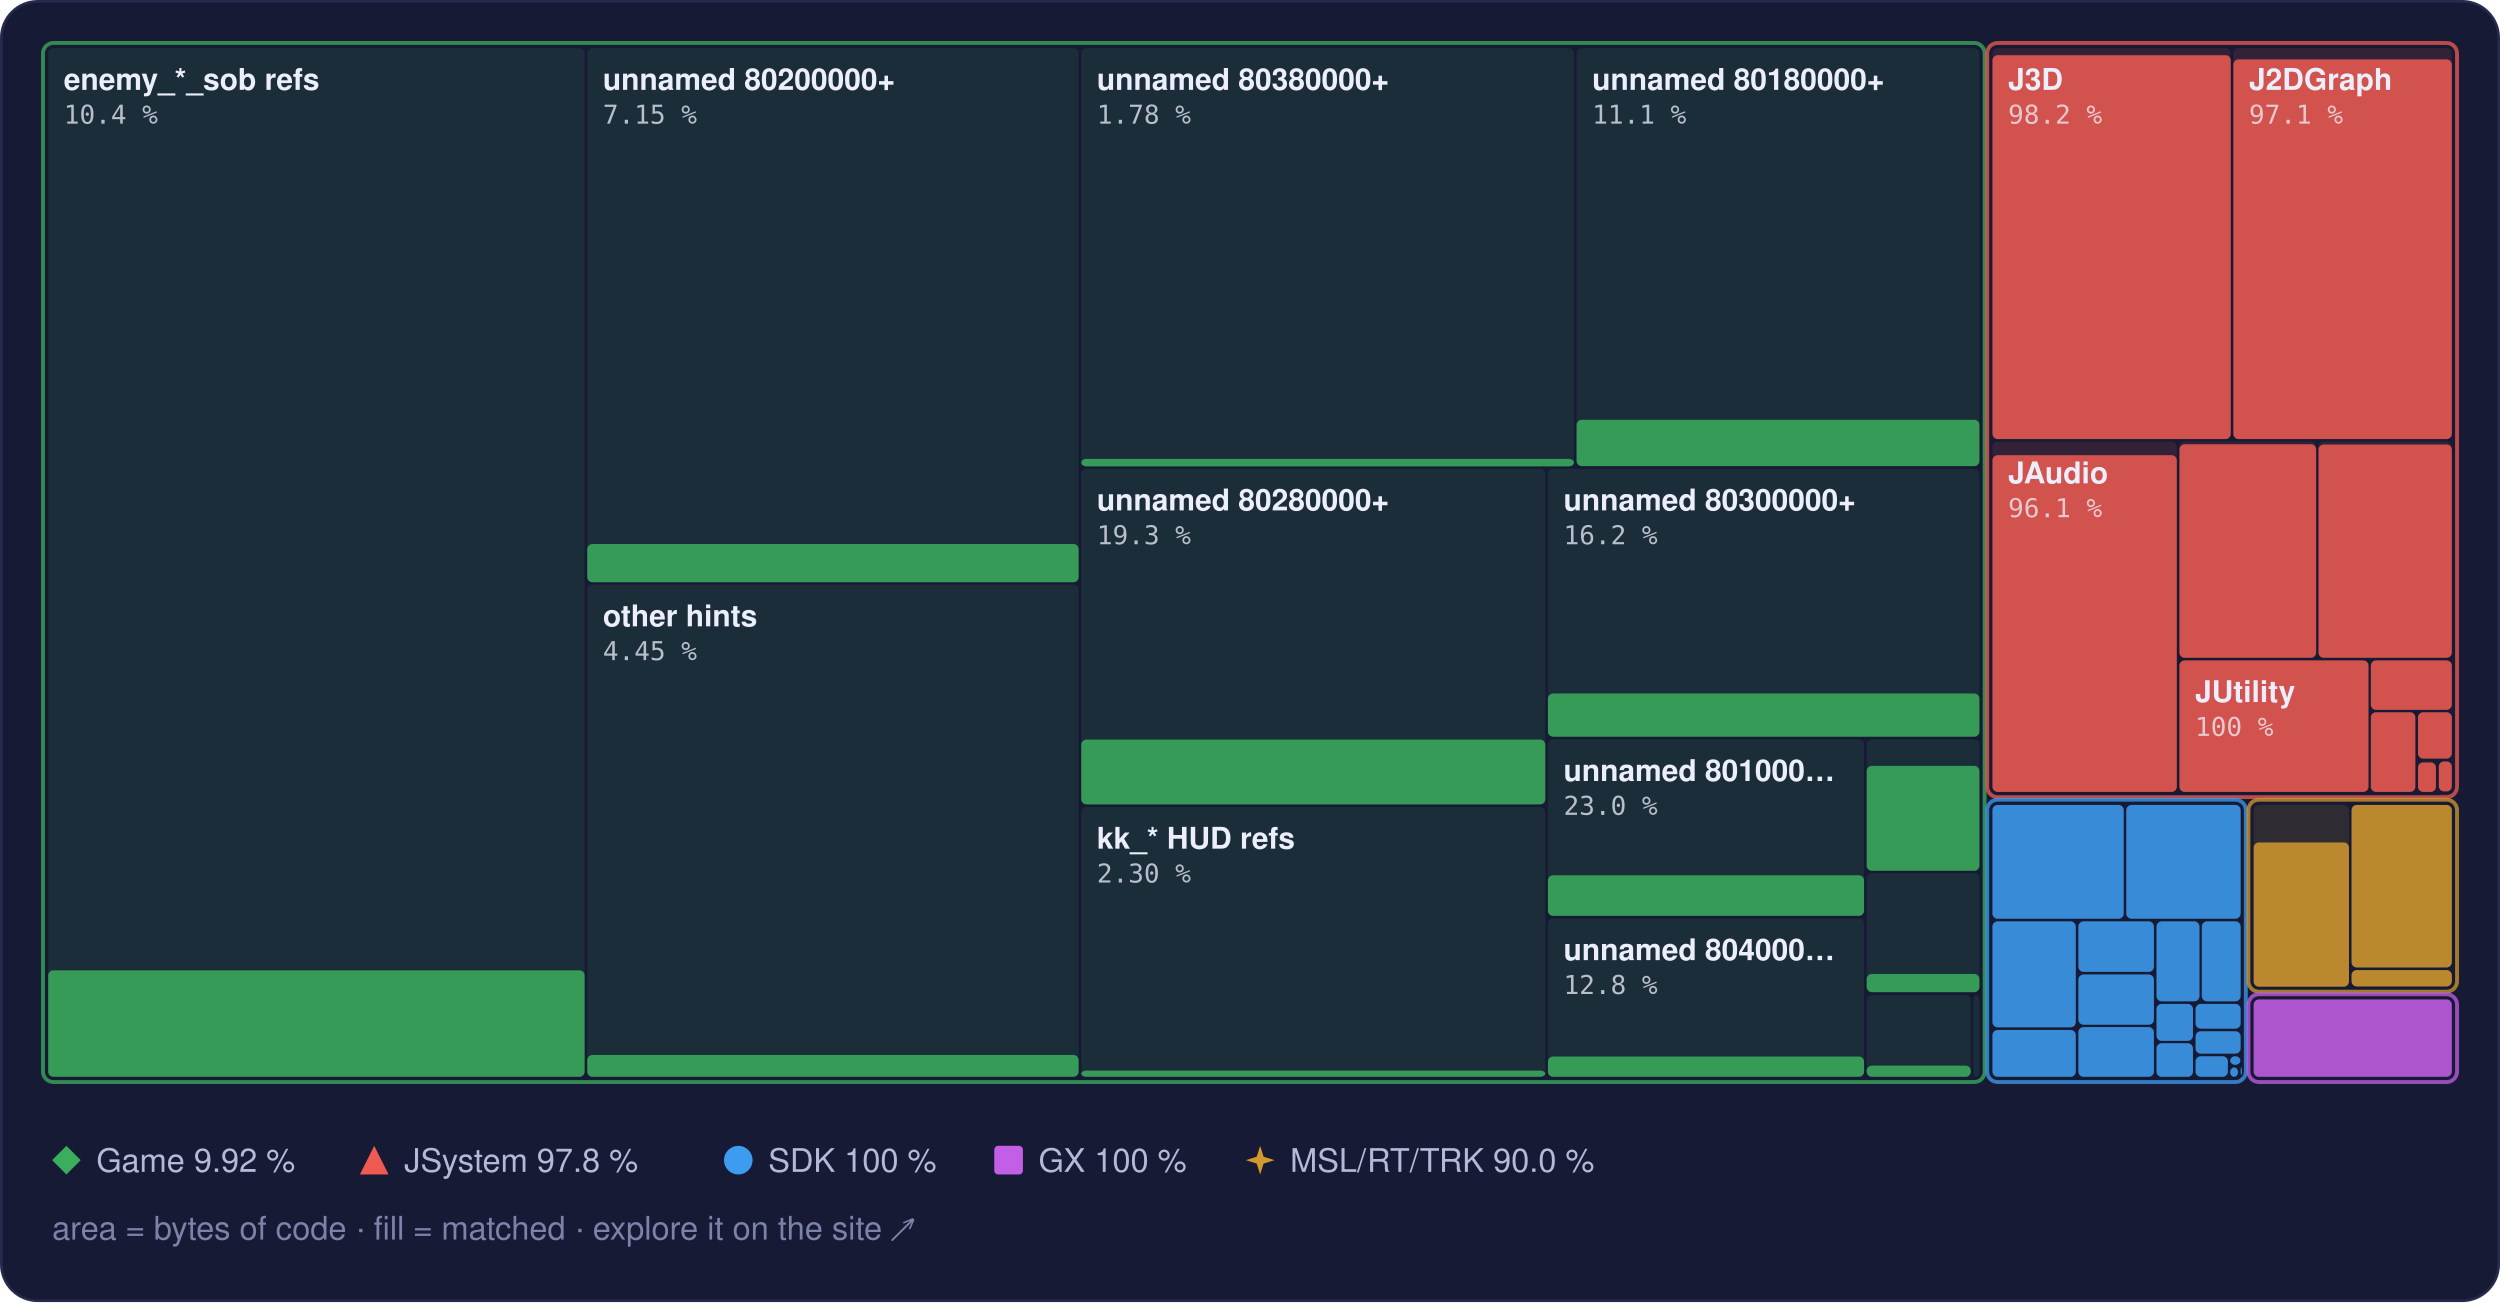
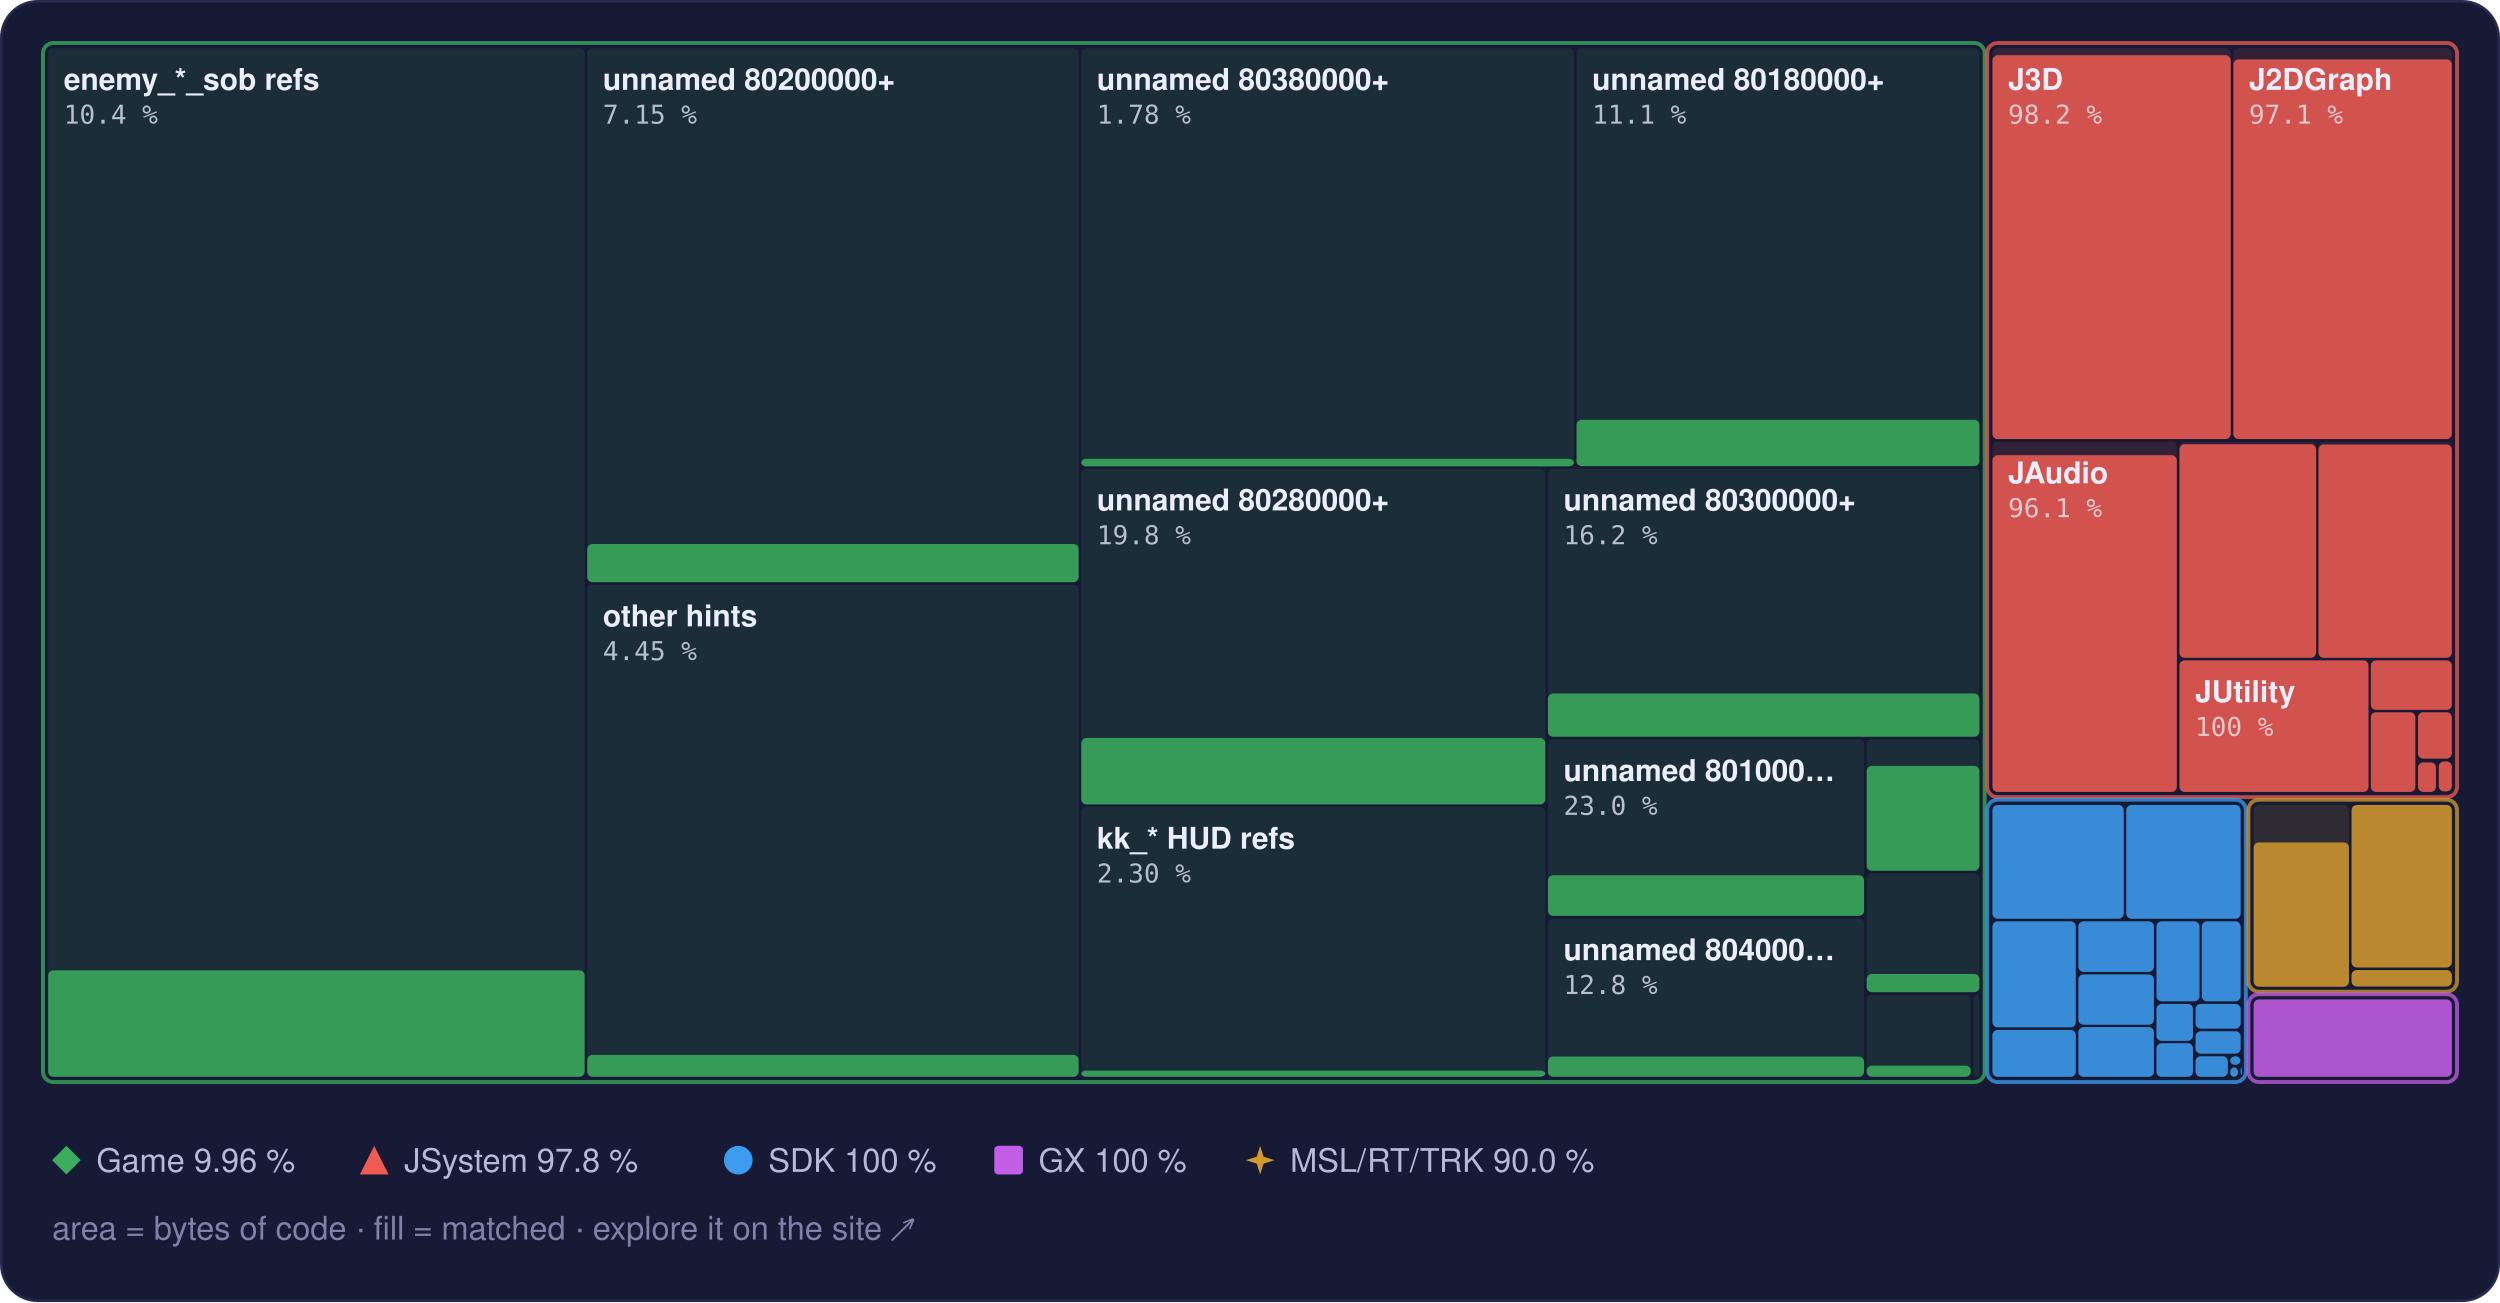
<svg xmlns="http://www.w3.org/2000/svg" width="960" height="500" viewBox="0 0 960 500" role="img" aria-label="Treemap of main.dol by library, area by bytes of code, filled to the matched share">
  <style>text { font-family: -apple-system, BlinkMacSystemFont, 'Segoe UI', Helvetica, Arial, sans-serif; } .mono { font-family: ui-monospace, SFMono-Regular, 'SF Mono', Menlo, Consolas, monospace; } .rise { transform-box: fill-box; transform-origin: 50% 100%; animation: rise 1.6s cubic-bezier(.2,.8,.2,1) .2s both; } @keyframes rise { from { transform: scaleY(0); } } @media (prefers-reduced-motion: reduce) { * { animation: none !important; } }</style>
  <rect x="0.5" y="0.5" width="959" height="499" rx="14" fill="#161a34" stroke="#262b4e" />
  <rect x="18.5" y="18.5" width="206.0" height="395.0" rx="2" fill="#3aae5c" fill-opacity="0.13" />
  <rect class="rise" x="18.5" y="372.6" width="206.0" height="40.9" rx="2" fill="#3aae5c" fill-opacity="0.85" />
  <rect x="225.5" y="18.5" width="188.7" height="205.0" rx="2" fill="#3aae5c" fill-opacity="0.13" />
  <rect class="rise" x="225.5" y="208.9" width="188.7" height="14.7" rx="2" fill="#3aae5c" fill-opacity="0.85" />
  <rect x="225.5" y="224.5" width="188.7" height="189.0" rx="2" fill="#3aae5c" fill-opacity="0.13" />
  <rect class="rise" x="225.5" y="405.1" width="188.7" height="8.4" rx="2" fill="#3aae5c" fill-opacity="0.85" />
  <rect x="415.2" y="18.5" width="189.2" height="160.5" rx="2" fill="#3aae5c" fill-opacity="0.13" />
  <rect class="rise" x="415.2" y="176.2" width="189.2" height="2.9" rx="2" fill="#3aae5c" fill-opacity="0.85" />
  <rect x="605.4" y="18.5" width="154.7" height="160.5" rx="2" fill="#3aae5c" fill-opacity="0.13" />
  <rect class="rise" x="605.4" y="161.2" width="154.7" height="17.8" rx="2" fill="#3aae5c" fill-opacity="0.85" />
  <rect x="415.2" y="180.0" width="178.2" height="128.9" rx="2" fill="#3aae5c" fill-opacity="0.13" />
-   <rect class="rise" x="415.2" y="284.0" width="178.2" height="24.9" rx="2" fill="#3aae5c" fill-opacity="0.85" />
+   <rect class="rise" x="415.2" y="283.4" width="178.2" height="25.5" rx="2" fill="#3aae5c" fill-opacity="0.85" />
  <rect x="415.2" y="309.9" width="178.2" height="103.6" rx="2" fill="#3aae5c" fill-opacity="0.13" />
  <rect class="rise" x="415.2" y="411.1" width="178.2" height="2.4" rx="2" fill="#3aae5c" fill-opacity="0.85" />
  <rect x="594.4" y="180.0" width="165.7" height="102.9" rx="2" fill="#3aae5c" fill-opacity="0.13" />
  <rect class="rise" x="594.4" y="266.3" width="165.7" height="16.6" rx="2" fill="#3aae5c" fill-opacity="0.85" />
  <rect x="594.4" y="283.9" width="121.4" height="67.8" rx="2" fill="#3aae5c" fill-opacity="0.13" />
  <rect class="rise" x="594.4" y="336.1" width="121.4" height="15.6" rx="2" fill="#3aae5c" fill-opacity="0.85" />
  <rect x="594.4" y="352.7" width="121.4" height="60.8" rx="2" fill="#3aae5c" fill-opacity="0.13" />
  <rect class="rise" x="594.4" y="405.7" width="121.4" height="7.8" rx="2" fill="#3aae5c" fill-opacity="0.85" />
  <rect x="716.8" y="283.9" width="43.3" height="50.4" rx="2" fill="#3aae5c" fill-opacity="0.13" />
  <rect class="rise" x="716.8" y="294.1" width="43.3" height="40.3" rx="2" fill="#3aae5c" fill-opacity="0.85" />
  <rect x="716.8" y="335.3" width="43.3" height="45.6" rx="2" fill="#3aae5c" fill-opacity="0.13" />
  <rect class="rise" x="716.8" y="374.0" width="43.3" height="7.0" rx="2" fill="#3aae5c" fill-opacity="0.85" />
  <rect x="716.8" y="382.0" width="40.0" height="31.5" rx="2" fill="#3aae5c" fill-opacity="0.13" />
  <rect class="rise" x="716.8" y="409.2" width="40.0" height="4.3" rx="2" fill="#3aae5c" fill-opacity="0.85" />
  <rect x="757.8" y="382.0" width="2.3" height="31.5" rx="2" fill="#3aae5c" fill-opacity="0.13" />
  <rect x="16.5" y="16.5" width="745.6" height="399.0" rx="4" fill="none" stroke="#3aae5c" stroke-opacity="0.75" stroke-width="1.5" />
  <rect x="765.1" y="18.5" width="91.5" height="150.1" rx="2" fill="#ef5b52" fill-opacity="0.13" />
  <rect class="rise" x="765.1" y="21.2" width="91.5" height="147.4" rx="2" fill="#ef5b52" fill-opacity="0.85" />
  <rect x="857.6" y="18.5" width="83.9" height="150.1" rx="2" fill="#ef5b52" fill-opacity="0.13" />
  <rect class="rise" x="857.6" y="22.8" width="83.9" height="145.8" rx="2" fill="#ef5b52" fill-opacity="0.85" />
  <rect x="765.1" y="169.6" width="70.8" height="134.5" rx="2" fill="#ef5b52" fill-opacity="0.13" />
  <rect class="rise" x="765.1" y="174.8" width="70.8" height="129.3" rx="2" fill="#ef5b52" fill-opacity="0.85" />
  <rect x="836.9" y="169.6" width="52.5" height="83.0" rx="2" fill="#ef5b52" fill-opacity="0.13" />
  <rect class="rise" x="836.9" y="170.6" width="52.5" height="82.0" rx="2" fill="#ef5b52" fill-opacity="0.85" />
  <rect x="890.3" y="169.6" width="51.2" height="83.0" rx="2" fill="#ef5b52" fill-opacity="0.13" />
  <rect class="rise" x="890.3" y="170.7" width="51.2" height="81.9" rx="2" fill="#ef5b52" fill-opacity="0.85" />
  <rect x="836.9" y="253.6" width="72.6" height="50.5" rx="2" fill="#ef5b52" fill-opacity="0.13" />
  <rect class="rise" x="836.9" y="253.6" width="72.6" height="50.5" rx="2" fill="#ef5b52" fill-opacity="0.85" />
  <rect x="910.4" y="253.6" width="31.1" height="19.0" rx="2" fill="#ef5b52" fill-opacity="0.13" />
  <rect class="rise" x="910.4" y="253.6" width="31.1" height="19.0" rx="2" fill="#ef5b52" fill-opacity="0.85" />
  <rect x="910.4" y="273.5" width="17.1" height="30.6" rx="2" fill="#ef5b52" fill-opacity="0.13" />
  <rect class="rise" x="910.4" y="273.5" width="17.1" height="30.6" rx="2" fill="#ef5b52" fill-opacity="0.85" />
  <rect x="928.5" y="273.5" width="13.0" height="17.8" rx="2" fill="#ef5b52" fill-opacity="0.13" />
  <rect class="rise" x="928.5" y="273.5" width="13.0" height="17.8" rx="2" fill="#ef5b52" fill-opacity="0.85" />
  <rect x="928.5" y="292.4" width="6.9" height="11.7" rx="2" fill="#ef5b52" fill-opacity="0.13" />
  <rect class="rise" x="928.5" y="292.8" width="6.9" height="11.3" rx="2" fill="#ef5b52" fill-opacity="0.85" />
  <rect x="936.5" y="292.4" width="5.0" height="11.5" rx="2" fill="#ef5b52" fill-opacity="0.13" />
  <rect class="rise" x="936.5" y="292.4" width="5.0" height="11.5" rx="2" fill="#ef5b52" fill-opacity="0.85" />
  <rect x="936.5" y="304.9" width="5.0" height="0.5" rx="2" fill="#ef5b52" fill-opacity="0.13" />
  <rect x="763.1" y="16.5" width="180.4" height="289.6" rx="4" fill="none" stroke="#ef5b52" stroke-opacity="0.75" stroke-width="1.5" />
  <rect x="765.1" y="309.1" width="50.4" height="43.7" rx="2" fill="#3d9cf0" fill-opacity="0.13" />
  <rect class="rise" x="765.1" y="309.1" width="50.4" height="43.7" rx="2" fill="#3d9cf0" fill-opacity="0.85" />
  <rect x="816.5" y="309.1" width="43.9" height="43.7" rx="2" fill="#3d9cf0" fill-opacity="0.13" />
  <rect class="rise" x="816.5" y="309.1" width="43.9" height="43.7" rx="2" fill="#3d9cf0" fill-opacity="0.85" />
  <rect x="765.1" y="353.8" width="32.0" height="40.7" rx="2" fill="#3d9cf0" fill-opacity="0.13" />
  <rect class="rise" x="765.1" y="353.8" width="32.0" height="40.7" rx="2" fill="#3d9cf0" fill-opacity="0.85" />
  <rect x="765.1" y="395.5" width="32.0" height="18.0" rx="2" fill="#3d9cf0" fill-opacity="0.13" />
  <rect class="rise" x="765.1" y="395.5" width="32.0" height="18.0" rx="2" fill="#3d9cf0" fill-opacity="0.85" />
  <rect x="798.1" y="353.8" width="29.0" height="19.4" rx="2" fill="#3d9cf0" fill-opacity="0.13" />
  <rect class="rise" x="798.1" y="353.8" width="29.0" height="19.4" rx="2" fill="#3d9cf0" fill-opacity="0.85" />
  <rect x="798.1" y="374.2" width="29.0" height="19.3" rx="2" fill="#3d9cf0" fill-opacity="0.13" />
  <rect class="rise" x="798.1" y="374.2" width="29.0" height="19.3" rx="2" fill="#3d9cf0" fill-opacity="0.85" />
  <rect x="798.1" y="394.4" width="29.0" height="19.1" rx="2" fill="#3d9cf0" fill-opacity="0.13" />
  <rect class="rise" x="798.1" y="394.4" width="29.0" height="19.1" rx="2" fill="#3d9cf0" fill-opacity="0.85" />
  <rect x="828.1" y="353.8" width="16.5" height="30.7" rx="2" fill="#3d9cf0" fill-opacity="0.13" />
  <rect class="rise" x="828.1" y="353.8" width="16.5" height="30.7" rx="2" fill="#3d9cf0" fill-opacity="0.85" />
  <rect x="845.5" y="353.8" width="14.9" height="30.7" rx="2" fill="#3d9cf0" fill-opacity="0.13" />
  <rect class="rise" x="845.5" y="353.8" width="14.9" height="30.7" rx="2" fill="#3d9cf0" fill-opacity="0.85" />
  <rect x="828.1" y="385.5" width="14.0" height="14.2" rx="2" fill="#3d9cf0" fill-opacity="0.13" />
  <rect class="rise" x="828.1" y="385.5" width="14.0" height="14.2" rx="2" fill="#3d9cf0" fill-opacity="0.85" />
  <rect x="828.1" y="400.6" width="14.0" height="12.9" rx="2" fill="#3d9cf0" fill-opacity="0.13" />
  <rect class="rise" x="828.1" y="400.6" width="14.0" height="12.9" rx="2" fill="#3d9cf0" fill-opacity="0.85" />
  <rect x="843.1" y="385.5" width="17.3" height="9.5" rx="2" fill="#3d9cf0" fill-opacity="0.13" />
  <rect class="rise" x="843.1" y="385.5" width="17.3" height="9.5" rx="2" fill="#3d9cf0" fill-opacity="0.85" />
  <rect x="843.1" y="396.0" width="17.3" height="8.6" rx="2" fill="#3d9cf0" fill-opacity="0.13" />
  <rect class="rise" x="843.1" y="396.0" width="17.3" height="8.6" rx="2" fill="#3d9cf0" fill-opacity="0.85" />
  <rect x="843.1" y="405.6" width="12.4" height="7.9" rx="2" fill="#3d9cf0" fill-opacity="0.13" />
  <rect class="rise" x="843.1" y="405.6" width="12.4" height="7.9" rx="2" fill="#3d9cf0" fill-opacity="0.85" />
  <rect x="856.4" y="405.6" width="3.9" height="3.3" rx="2" fill="#3d9cf0" fill-opacity="0.13" />
  <rect class="rise" x="856.4" y="405.6" width="3.9" height="3.3" rx="2" fill="#3d9cf0" fill-opacity="0.85" />
  <rect x="856.4" y="409.9" width="3.0" height="3.6" rx="2" fill="#3d9cf0" fill-opacity="0.13" />
  <rect class="rise" x="856.4" y="409.9" width="3.0" height="3.6" rx="2" fill="#3d9cf0" fill-opacity="0.85" />
  <rect x="860.4" y="409.9" width="0.5" height="2.9" rx="2" fill="#3d9cf0" fill-opacity="0.13" />
  <rect class="rise" x="860.4" y="409.9" width="0.5" height="2.9" rx="2" fill="#3d9cf0" fill-opacity="0.85" />
  <rect x="860.4" y="413.8" width="0.5" height="0.5" rx="2" fill="#3d9cf0" fill-opacity="0.13" />
  <rect class="rise" x="860.4" y="413.8" width="0.5" height="0.5" rx="2" fill="#3d9cf0" fill-opacity="0.85" />
  <rect x="763.1" y="307.1" width="99.3" height="108.4" rx="4" fill="none" stroke="#3d9cf0" stroke-opacity="0.75" stroke-width="1.5" />
  <rect x="865.4" y="309.1" width="36.6" height="69.7" rx="2" fill="#d29a2e" fill-opacity="0.13" />
  <rect class="rise" x="865.4" y="323.5" width="36.6" height="55.4" rx="2" fill="#d29a2e" fill-opacity="0.85" />
  <rect x="903.0" y="309.1" width="38.5" height="62.4" rx="2" fill="#d29a2e" fill-opacity="0.13" />
  <rect class="rise" x="903.0" y="309.1" width="38.5" height="62.4" rx="2" fill="#d29a2e" fill-opacity="0.85" />
  <rect x="903.0" y="372.5" width="38.5" height="6.3" rx="2" fill="#d29a2e" fill-opacity="0.13" />
  <rect class="rise" x="903.0" y="372.5" width="38.5" height="6.3" rx="2" fill="#d29a2e" fill-opacity="0.85" />
  <rect x="863.4" y="307.1" width="80.1" height="73.7" rx="4" fill="none" stroke="#d29a2e" stroke-opacity="0.75" stroke-width="1.5" />
  <rect x="865.4" y="383.8" width="76.1" height="29.7" rx="2" fill="#c35ee6" fill-opacity="0.13" />
  <rect class="rise" x="865.4" y="383.8" width="76.1" height="29.7" rx="2" fill="#c35ee6" fill-opacity="0.85" />
  <rect x="863.4" y="381.8" width="80.1" height="33.7" rx="4" fill="none" stroke="#c35ee6" stroke-opacity="0.75" stroke-width="1.5" />
  <text x="24.5" y="34.5" font-size="11.5" font-weight="600" fill="#eceefb">enemy_*_sob refs</text>
  <text x="24.5" y="47.5" class="mono" font-size="10" fill="#eceefb" fill-opacity="0.75">10.4 %</text>
  <text x="231.5" y="34.5" font-size="11.5" font-weight="600" fill="#eceefb">unnamed 80200000+</text>
  <text x="231.5" y="47.5" class="mono" font-size="10" fill="#eceefb" fill-opacity="0.75">7.15 %</text>
  <text x="231.5" y="240.5" font-size="11.5" font-weight="600" fill="#eceefb">other hints</text>
  <text x="231.5" y="253.5" class="mono" font-size="10" fill="#eceefb" fill-opacity="0.75">4.45 %</text>
  <text x="421.2" y="34.5" font-size="11.5" font-weight="600" fill="#eceefb">unnamed 80380000+</text>
  <text x="421.2" y="47.5" class="mono" font-size="10" fill="#eceefb" fill-opacity="0.75">1.78 %</text>
  <text x="611.4" y="34.5" font-size="11.5" font-weight="600" fill="#eceefb">unnamed 80180000+</text>
  <text x="611.4" y="47.5" class="mono" font-size="10" fill="#eceefb" fill-opacity="0.75">11.1 %</text>
  <text x="421.2" y="196.0" font-size="11.5" font-weight="600" fill="#eceefb">unnamed 80280000+</text>
-   <text x="421.2" y="209.0" class="mono" font-size="10" fill="#eceefb" fill-opacity="0.75">19.3 %</text>
+   <text x="421.2" y="209.0" class="mono" font-size="10" fill="#eceefb" fill-opacity="0.75">19.8 %</text>
  <text x="421.2" y="325.9" font-size="11.5" font-weight="600" fill="#eceefb">kk_* HUD refs</text>
  <text x="421.2" y="338.9" class="mono" font-size="10" fill="#eceefb" fill-opacity="0.75">2.30 %</text>
  <text x="600.4" y="196.0" font-size="11.5" font-weight="600" fill="#eceefb">unnamed 80300000+</text>
  <text x="600.4" y="209.0" class="mono" font-size="10" fill="#eceefb" fill-opacity="0.75">16.2 %</text>
  <text x="600.4" y="299.9" font-size="11.5" font-weight="600" fill="#eceefb">unnamed 801000…</text>
  <text x="600.4" y="312.9" class="mono" font-size="10" fill="#eceefb" fill-opacity="0.75">23.0 %</text>
  <text x="600.4" y="368.7" font-size="11.5" font-weight="600" fill="#eceefb">unnamed 804000…</text>
  <text x="600.4" y="381.7" class="mono" font-size="10" fill="#eceefb" fill-opacity="0.75">12.8 %</text>
  <text x="771.1" y="34.5" font-size="11.5" font-weight="600" fill="#eceefb">J3D</text>
  <text x="771.1" y="47.5" class="mono" font-size="10" fill="#eceefb" fill-opacity="0.75">98.2 %</text>
  <text x="863.6" y="34.5" font-size="11.5" font-weight="600" fill="#eceefb">J2DGraph</text>
  <text x="863.6" y="47.5" class="mono" font-size="10" fill="#eceefb" fill-opacity="0.75">97.1 %</text>
  <text x="771.1" y="185.6" font-size="11.5" font-weight="600" fill="#eceefb">JAudio</text>
  <text x="771.1" y="198.6" class="mono" font-size="10" fill="#eceefb" fill-opacity="0.75">96.1 %</text>
  <text x="842.9" y="269.6" font-size="11.5" font-weight="600" fill="#eceefb">JUtility</text>
  <text x="842.9" y="282.6" class="mono" font-size="10" fill="#eceefb" fill-opacity="0.75">100 %</text>
  <g fill="#3aae5c">
    <path d="M25.5 440L31 445.5L25.5 451L20 445.5Z" />
  </g>
-   <text x="37" y="450" font-size="12.5" fill="#b4b9d8">Game 9.92 %</text>
+   <text x="37" y="450" font-size="12.5" fill="#b4b9d8">Game 9.96 %</text>
  <g fill="#ef5b52">
    <path d="M143.7 440L149.2 451L138.2 451Z" />
  </g>
  <text x="155.2" y="450" font-size="12.5" fill="#b4b9d8">JSystem 97.8 %</text>
  <g fill="#3d9cf0">
    <circle cx="283.5" cy="445.5" r="5.5" />
  </g>
  <text x="295.0" y="450" font-size="12.5" fill="#b4b9d8">SDK 100 %</text>
  <g fill="#c35ee6">
    <rect x="381.8" y="440" width="11" height="11" rx="1.5" />
  </g>
  <text x="398.8" y="450" font-size="12.5" fill="#b4b9d8">GX 100 %</text>
  <g fill="#d29a2e">
    <path d="M483.9 440L485.22 444.18L489.4 445.5L485.22 446.82L483.9 451L482.58 446.82L478.4 445.5L482.58 444.18Z" />
  </g>
  <text x="495.4" y="450" font-size="12.5" fill="#b4b9d8">MSL/RT/TRK 90.0 %</text>
  <text x="20" y="476" font-size="12.5" fill="#7c82a8">area = bytes of code · fill = matched · explore it on the site ↗</text>
</svg>
